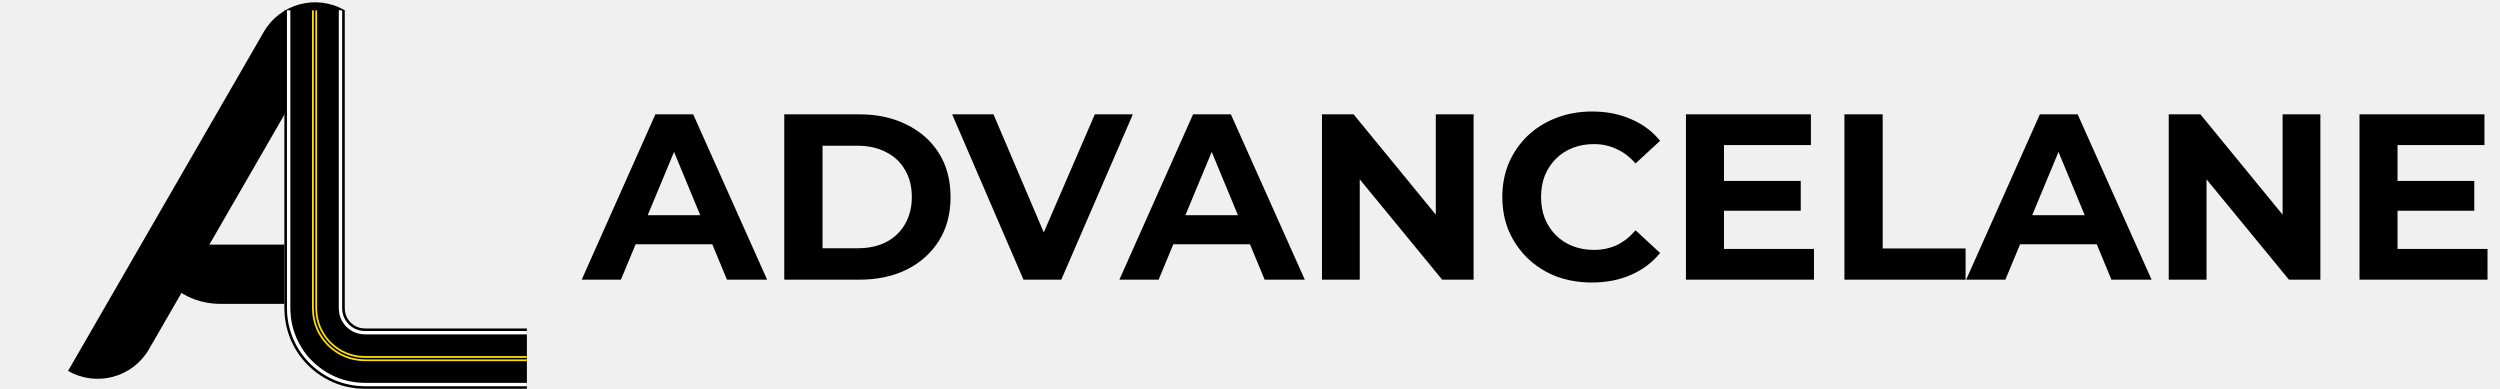
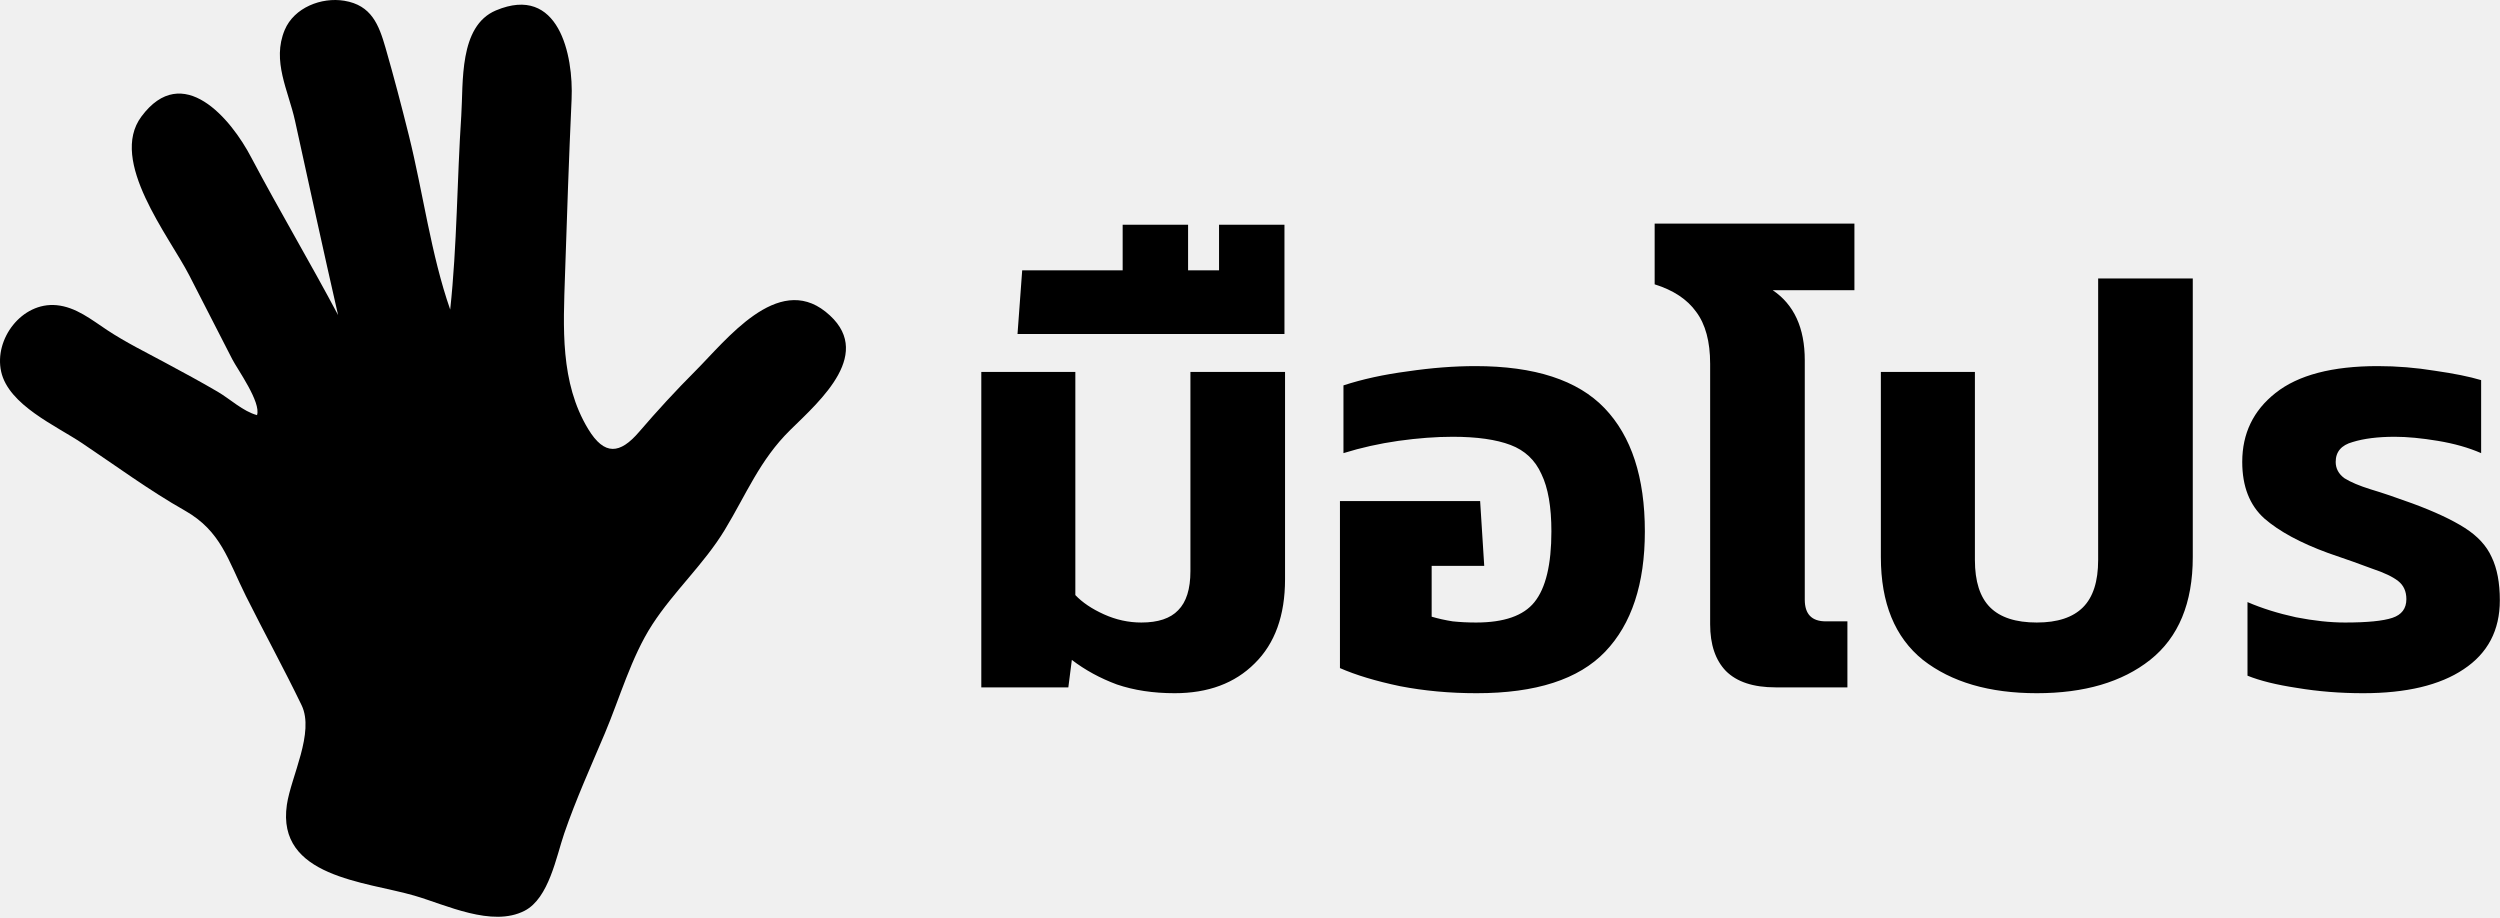
- <svg xmlns="http://www.w3.org/2000/svg" width="733" height="114" viewBox="0 0 733 114" fill="none">
-   <g clip-path="url(#clip0_223_1659)">
-     <path d="M77.339 9.358C82.134 1.053 92.754 -1.793 101.059 3.002L43.682 102.383C38.887 110.688 28.267 113.534 19.962 108.739L77.339 9.358Z" fill="black" />
-     <path d="M101.077 3.02H83.376V90.369C83.388 90.811 83.41 91.335 83.435 91.814C83.461 92.792 83.631 93.762 83.786 94.732C83.852 95.219 83.993 95.691 84.106 96.167C84.233 96.642 84.343 97.122 84.498 97.583C84.656 98.044 84.826 98.505 84.996 98.963C85.084 99.191 85.169 99.42 85.262 99.645L85.571 100.309C88.802 107.42 95.648 112.477 103.006 113.65C103.467 113.716 103.921 113.786 104.378 113.853C104.836 113.908 105.293 113.923 105.751 113.949L106.436 113.982L106.78 113.996H106.949L107.067 114.004H154.485V96.303H106.968L106.923 96.296L106.839 96.288L106.665 96.277C106.551 96.266 106.429 96.285 106.318 96.263C106.204 96.237 106.093 96.218 105.976 96.204C105.739 96.204 105.532 96.089 105.304 96.056C105.186 96.045 105.09 95.971 104.979 95.938C104.873 95.894 104.754 95.872 104.651 95.82C104.548 95.764 104.445 95.713 104.337 95.662L104.175 95.595L104.028 95.496C103.928 95.433 103.825 95.37 103.722 95.314C103.622 95.252 103.533 95.163 103.437 95.097C103.231 94.975 103.077 94.784 102.885 94.636C102.781 94.569 102.722 94.455 102.637 94.371C102.56 94.279 102.461 94.201 102.394 94.101C102.269 93.891 102.08 93.729 101.981 93.504C101.921 93.401 101.852 93.301 101.786 93.198C101.741 93.084 101.69 92.976 101.638 92.865L101.549 92.707C101.527 92.652 101.516 92.593 101.494 92.534C101.457 92.419 101.413 92.309 101.365 92.198C101.324 92.084 101.313 91.959 101.28 91.848C101.258 91.73 101.195 91.619 101.195 91.497C101.177 91.254 101.096 91.018 101.114 90.763C101.114 90.631 101.096 90.539 101.084 90.369V3.02H101.077Z" fill="black" />
-     <path d="M92 3.02H91.477V90.369L91.524 91.332C91.532 91.977 91.657 92.611 91.749 93.245C91.786 93.566 91.889 93.873 91.963 94.186C92.048 94.496 92.115 94.81 92.214 95.115L92.546 96.019C92.602 96.17 92.649 96.322 92.716 96.465L92.922 96.897L93.339 97.76L93.83 98.575C94.139 99.136 94.552 99.616 94.921 100.131C95.113 100.383 95.342 100.604 95.548 100.843C95.769 101.072 95.961 101.324 96.201 101.526C96.666 101.946 97.116 102.389 97.633 102.747C97.887 102.932 98.13 103.13 98.388 103.3L99.185 103.783L99.587 104.023L100.004 104.226L100.841 104.628C101.125 104.753 101.416 104.845 101.704 104.956C101.999 105.052 102.276 105.185 102.578 105.252C103.173 105.391 103.755 105.591 104.364 105.657L105.264 105.794C105.562 105.834 105.865 105.831 106.164 105.853C106.462 105.867 106.772 105.886 107.064 105.893H154.482V105.369H107.064C106.772 105.362 106.485 105.344 106.193 105.332C105.902 105.31 105.607 105.314 105.319 105.273L104.448 105.141C103.862 105.078 103.302 104.882 102.726 104.75C102.434 104.687 102.165 104.558 101.882 104.462C101.604 104.355 101.317 104.266 101.048 104.145L100.24 103.758L99.834 103.562L99.451 103.329L98.68 102.861C98.429 102.695 98.193 102.504 97.95 102.326C97.451 101.983 97.016 101.555 96.563 101.15C96.33 100.954 96.142 100.711 95.932 100.489C95.733 100.261 95.511 100.047 95.331 99.804C94.973 99.305 94.571 98.841 94.272 98.302L93.797 97.513L93.394 96.68L93.195 96.263C93.136 96.123 93.085 95.975 93.032 95.827L92.716 94.957C92.616 94.665 92.553 94.36 92.472 94.061C92.406 93.758 92.302 93.463 92.269 93.153C92.181 92.537 92.056 91.925 92.052 91.302L92.007 90.369V3.02H92Z" fill="#FFDD00" />
-     <path d="M92.977 3.02H92.453V90.368L92.498 91.276C92.501 91.881 92.623 92.478 92.707 93.073C92.738 93.375 92.84 93.658 92.907 93.954C92.988 94.241 93.047 94.54 93.143 94.824L93.453 95.669C93.505 95.809 93.552 95.949 93.611 96.089L93.803 96.491L94.194 97.299L94.655 98.067C94.943 98.59 95.338 99.044 95.681 99.523C95.858 99.759 96.076 99.966 96.267 100.191C96.47 100.405 96.647 100.641 96.879 100.829C97.318 101.224 97.735 101.641 98.222 101.972C98.458 102.146 98.687 102.33 98.93 102.492L99.679 102.946L100.051 103.171L100.446 103.359L101.228 103.739C101.49 103.857 101.77 103.942 102.036 104.045C102.308 104.134 102.57 104.263 102.854 104.322C103.411 104.451 103.957 104.642 104.526 104.702L105.366 104.831C105.651 104.871 105.935 104.867 106.215 104.886C106.499 104.897 106.779 104.92 107.063 104.923H154.481V104.399H107.063C106.783 104.396 106.517 104.374 106.244 104.359C105.972 104.34 105.694 104.344 105.426 104.307L104.614 104.182C104.065 104.126 103.541 103.938 103.002 103.817C102.729 103.761 102.482 103.636 102.213 103.547C101.954 103.447 101.686 103.367 101.435 103.253L100.678 102.887L100.299 102.706L99.941 102.489L99.218 102.05C98.982 101.895 98.764 101.714 98.536 101.548C98.067 101.231 97.665 100.825 97.241 100.446C97.023 100.264 96.85 100.033 96.654 99.829C96.466 99.615 96.26 99.417 96.087 99.188C95.755 98.719 95.375 98.288 95.098 97.782L94.652 97.044L94.276 96.263L94.088 95.876C94.032 95.739 93.988 95.606 93.936 95.466L93.638 94.654C93.545 94.382 93.486 94.094 93.413 93.814C93.346 93.533 93.25 93.257 93.221 92.969C93.139 92.394 93.022 91.822 93.018 91.236L92.973 90.362V3.013L92.977 3.02Z" fill="#FFDD00" />
-     <path d="M85.129 3.02H84.136V90.369C84.147 90.804 84.169 91.305 84.195 91.766C84.217 92.711 84.383 93.652 84.531 94.588C84.593 95.056 84.73 95.518 84.841 95.975C84.962 96.432 85.07 96.897 85.217 97.343L85.7 98.679C85.781 98.9 85.862 99.125 85.954 99.343L86.257 99.98C89.385 106.874 96.013 111.772 103.135 112.905C103.578 112.971 104.024 113.038 104.463 113.104C104.906 113.159 105.348 113.167 105.79 113.196L106.455 113.226L106.782 113.241H106.949L107.067 113.244H154.485V112.255H106.952L106.794 112.248L106.48 112.237L105.846 112.208C105.426 112.181 104.998 112.171 104.573 112.119C104.153 112.056 103.729 111.993 103.304 111.931C96.496 110.847 90.152 106.162 87.161 99.575L86.873 98.963C86.784 98.756 86.711 98.542 86.629 98.332L86.165 97.056C86.025 96.624 85.921 96.181 85.803 95.747C85.7 95.303 85.567 94.869 85.508 94.419C85.368 93.522 85.206 92.626 85.187 91.719L85.132 90.379V3.031L85.129 3.02Z" fill="white" />
-     <path d="M100.321 3.02H99.329V90.368L99.362 90.867C99.351 91.191 99.439 91.501 99.469 91.815C99.472 91.977 99.543 92.121 99.572 92.275C99.621 92.427 99.639 92.586 99.691 92.733C99.753 92.881 99.808 93.024 99.86 93.171C99.886 93.246 99.908 93.323 99.934 93.396L100.041 93.603C100.111 93.744 100.178 93.887 100.24 94.031L100.487 94.429C100.628 94.714 100.856 94.939 101.026 95.201C101.114 95.33 101.24 95.429 101.336 95.547C101.446 95.658 101.531 95.798 101.66 95.89C101.9 96.089 102.107 96.326 102.372 96.491C102.501 96.58 102.612 96.687 102.745 96.772C102.881 96.845 103.01 96.923 103.143 97.004L103.335 97.13L103.545 97.222C103.685 97.284 103.818 97.351 103.954 97.421C104.091 97.484 104.242 97.52 104.382 97.576C104.526 97.62 104.655 97.705 104.81 97.723C105.105 97.775 105.382 97.904 105.688 97.919C105.835 97.938 105.983 97.963 106.131 97.993C106.278 98.015 106.429 98.003 106.581 98.015L106.806 98.03L106.916 98.037L106.972 98.044H154.493V97.052H106.964L106.916 97.044L106.816 97.037L106.621 97.022C106.488 97.011 106.356 97.026 106.226 97.004C106.101 96.978 105.972 96.956 105.843 96.938C105.577 96.93 105.341 96.809 105.083 96.768C104.95 96.753 104.84 96.676 104.714 96.639C104.596 96.587 104.467 96.561 104.345 96.506C104.227 96.444 104.11 96.381 103.991 96.329L103.807 96.252L103.641 96.141C103.527 96.07 103.412 96.001 103.294 95.935C103.183 95.861 103.084 95.769 102.973 95.691C102.737 95.551 102.56 95.341 102.35 95.168C102.236 95.09 102.166 94.965 102.073 94.872C101.988 94.765 101.878 94.681 101.796 94.57C101.653 94.337 101.446 94.145 101.328 93.898C101.262 93.781 101.184 93.666 101.111 93.552C101.059 93.427 101.004 93.301 100.941 93.179L100.841 92.999C100.819 92.936 100.801 92.87 100.779 92.803C100.734 92.674 100.687 92.549 100.634 92.423C100.591 92.294 100.572 92.157 100.535 92.025C100.505 91.892 100.443 91.766 100.439 91.626C100.417 91.353 100.332 91.084 100.347 90.8C100.343 90.653 100.329 90.542 100.317 90.362V3.013L100.321 3.02Z" fill="white" />
-     <path d="M83.379 89.086V71.722H44.876C44.876 81.312 53.686 89.086 64.555 89.086H83.379Z" fill="black" />
-   </g>
-   <path d="M170.554 82L192.161 33.522H203.242L224.919 82H213.145L195.416 39.2H199.848L182.05 82H170.554ZM181.357 71.612L184.335 63.093H209.267L212.314 71.612H181.357ZM229.948 82V33.522H251.971C257.235 33.522 261.875 34.537 265.891 36.569C269.908 38.554 273.048 41.347 275.31 44.949C277.572 48.55 278.704 52.821 278.704 57.761C278.704 62.655 277.572 66.925 275.31 70.573C273.048 74.174 269.908 76.991 265.891 79.022C261.875 81.007 257.235 82 251.971 82H229.948ZM241.168 72.789H251.417C254.649 72.789 257.442 72.189 259.797 70.989C262.198 69.742 264.045 67.987 265.337 65.725C266.676 63.463 267.346 60.808 267.346 57.761C267.346 54.667 266.676 52.013 265.337 49.797C264.045 47.534 262.198 45.803 259.797 44.602C257.442 43.356 254.649 42.733 251.417 42.733H241.168V72.789ZM300.085 82L279.17 33.522H291.29L309.573 76.46H302.44L321 33.522H332.15L311.166 82H300.085ZM328.203 82L349.81 33.522H360.891L382.568 82H370.795L353.065 39.2H357.498L339.699 82H328.203ZM339.007 71.612L341.985 63.093H366.916L369.964 71.612H339.007ZM387.598 82V33.522H396.878L425.48 68.426H420.978V33.522H432.059V82H422.848L394.177 47.096H398.678V82H387.598ZM466.729 82.831C462.99 82.831 459.504 82.231 456.272 81.03C453.086 79.784 450.316 78.029 447.961 75.767C445.607 73.505 443.76 70.85 442.421 67.803C441.128 64.756 440.482 61.408 440.482 57.761C440.482 54.113 441.128 50.766 442.421 47.719C443.76 44.672 445.607 42.017 447.961 39.755C450.362 37.492 453.155 35.761 456.341 34.56C459.527 33.314 463.013 32.691 466.799 32.691C471 32.691 474.786 33.429 478.156 34.907C481.573 36.338 484.435 38.462 486.744 41.278L479.541 47.927C477.879 46.034 476.033 44.626 474.001 43.702C471.97 42.733 469.753 42.248 467.353 42.248C465.09 42.248 463.013 42.617 461.12 43.356C459.227 44.094 457.588 45.157 456.203 46.541C454.817 47.927 453.732 49.566 452.948 51.459C452.209 53.352 451.84 55.452 451.84 57.761C451.84 60.069 452.209 62.17 452.948 64.063C453.732 65.956 454.817 67.595 456.203 68.98C457.588 70.365 459.227 71.427 461.12 72.166C463.013 72.904 465.09 73.274 467.353 73.274C469.753 73.274 471.97 72.812 474.001 71.889C476.033 70.919 477.879 69.465 479.541 67.526L486.744 74.174C484.435 76.991 481.573 79.138 478.156 80.615C474.786 82.092 470.977 82.831 466.729 82.831ZM504.639 53.051H527.978V61.778H504.639V53.051ZM505.47 72.997H531.856V82H494.32V33.522H530.956V42.525H505.47V72.997ZM540.783 82V33.522H552.002V72.858H576.311V82H540.783ZM576.479 82L598.086 33.522H609.167L630.844 82H619.07L601.341 39.2H605.773L587.975 82H576.479ZM587.282 71.612L590.26 63.093H615.192L618.239 71.612H587.282ZM635.873 82V33.522H645.153L673.756 68.426H669.254V33.522H680.335V82H671.124L642.452 47.096H646.954V82H635.873ZM702.124 53.051H725.462V61.778H702.124V53.051ZM702.955 72.997H729.341V82H691.805V33.522H728.44V42.525H702.955V72.997Z" fill="black" />
-   <defs>
-     <clipPath id="clip0_223_1659">
-       <rect width="154.768" height="114" fill="white" />
-     </clipPath>
-   </defs>
+ <svg xmlns="http://www.w3.org/2000/svg" width="297" height="109" viewBox="0 0 297 109" fill="none">
+   <path d="M93.88 51.084C97.467 47.563 104.086 41.817 98.074 37.03C92.35 32.471 86.295 40.383 82.618 44.063C80.292 46.39 78.065 48.816 75.921 51.313C73.658 53.95 71.814 54.168 69.872 50.964C66.522 45.436 66.92 38.868 67.123 32.677C67.352 25.722 67.587 18.758 67.905 11.809C68.147 6.517 66.366 -1.899 58.917 1.237C54.487 3.102 55.058 9.838 54.8 13.722C54.292 21.375 54.305 29.155 53.483 36.777C51.194 30.216 50.255 22.845 48.571 16.084C47.706 12.61 46.8 9.146 45.808 5.706C45.005 2.918 44.123 0.623 40.905 0.09C38.191 -0.361 34.943 0.899 33.826 3.555C32.272 7.25 34.262 10.771 35.049 14.352C36.739 22.048 38.409 29.748 40.164 37.43C36.824 31.142 33.189 25.017 29.857 18.724C27.463 14.117 21.7 7.235 16.793 13.854C12.896 19.111 20.064 28.011 22.488 32.719C24.197 36.04 25.898 39.364 27.599 42.689C28.197 43.857 31.04 47.795 30.534 49.317C28.862 48.863 27.347 47.41 25.871 46.544C23.838 45.351 21.759 44.234 19.684 43.117C17.355 41.863 14.943 40.674 12.734 39.216C10.868 37.983 9.023 36.47 6.708 36.255C2.589 35.876 -0.723 40.273 0.137 44.148C1.02 48.123 6.663 50.576 9.766 52.657C13.788 55.352 17.746 58.269 21.959 60.656C26.265 63.095 27.079 66.53 29.211 70.802C31.376 75.141 33.718 79.409 35.826 83.771C37.401 87.028 34.568 92.261 34.08 95.609C32.827 104.206 43.398 104.707 49.23 106.402C52.991 107.495 58.458 110.196 62.327 108.196C65.214 106.705 66.089 101.754 67.028 99.019C68.419 94.969 70.191 91.065 71.856 87.121C73.632 82.915 74.994 78.061 77.475 74.223C80.049 70.245 83.638 67.015 86.097 62.956C88.67 58.708 90.266 54.634 93.878 51.087" fill="black" />
+   <path d="M139.548 82.353C137.004 82.353 134.714 82.006 132.678 81.312C130.689 80.572 128.908 79.6 127.335 78.397L126.919 81.659H116.579V44.187H127.751V70.695C128.584 71.574 129.717 72.337 131.152 72.985C132.586 73.632 134.066 73.956 135.593 73.956C137.582 73.956 139.039 73.47 139.964 72.499C140.936 71.528 141.422 69.978 141.422 67.85V44.187H152.663V68.821C152.663 73.124 151.46 76.454 149.055 78.814C146.696 81.173 143.527 82.353 139.548 82.353ZM120.881 39.676L121.437 32.112H133.372V26.7H141.144V32.112H144.822V26.7H152.594V39.676H120.881ZM175.424 82.353C172.232 82.353 169.202 82.075 166.334 81.52C163.465 80.919 161.083 80.201 159.186 79.369V59.523H175.84L176.326 67.225H170.081V73.262C170.867 73.494 171.7 73.679 172.579 73.817C173.458 73.91 174.383 73.956 175.355 73.956C178.685 73.956 180.999 73.147 182.294 71.528C183.636 69.862 184.306 67.063 184.306 63.131C184.306 60.216 183.913 57.95 183.127 56.33C182.386 54.665 181.16 53.508 179.449 52.861C177.737 52.213 175.447 51.889 172.579 51.889C170.59 51.889 168.439 52.051 166.125 52.375C163.859 52.699 161.684 53.185 159.603 53.832V45.783C161.869 45.043 164.414 44.487 167.236 44.117C170.058 43.701 172.741 43.493 175.285 43.493C182.317 43.493 187.429 45.158 190.621 48.489C193.813 51.82 195.409 56.701 195.409 63.131C195.409 69.376 193.836 74.141 190.69 77.426C187.545 80.71 182.456 82.353 175.424 82.353ZM210.937 81.659C208.3 81.659 206.334 81.011 205.039 79.716C203.79 78.421 203.165 76.57 203.165 74.164V43.215C203.165 40.578 202.61 38.52 201.5 37.039C200.436 35.559 198.794 34.472 196.573 33.778V26.561H220.305V34.472H210.59C213.135 36.184 214.407 38.959 214.407 42.799V71.25C214.407 72.962 215.24 73.817 216.906 73.817H219.472V81.659H210.937ZM241.974 82.353C236.33 82.353 231.82 81.034 228.443 78.397C225.112 75.714 223.446 71.643 223.446 66.184V44.187H234.619V66.531C234.619 69.076 235.221 70.949 236.422 72.152C237.625 73.355 239.477 73.956 241.974 73.956C244.426 73.956 246.253 73.355 247.456 72.152C248.659 70.949 249.26 69.076 249.26 66.531V33.084H260.502V66.184C260.502 71.643 258.814 75.714 255.437 78.397C252.105 81.034 247.618 82.353 241.974 82.353ZM280.742 82.353C278.013 82.353 275.399 82.145 272.901 81.728C270.448 81.358 268.483 80.872 267.002 80.271V71.528C268.714 72.268 270.634 72.869 272.762 73.332C274.889 73.748 276.833 73.956 278.591 73.956C281.228 73.956 283.101 73.771 284.212 73.401C285.322 73.031 285.877 72.291 285.877 71.18C285.877 70.255 285.553 69.538 284.905 69.029C284.258 68.52 283.24 68.035 281.852 67.572C280.51 67.063 278.753 66.439 276.579 65.698C273.293 64.496 270.773 63.131 269.014 61.604C267.257 60.031 266.378 57.788 266.378 54.873C266.378 51.496 267.696 48.767 270.333 46.685C273.016 44.557 277.064 43.493 282.477 43.493C284.743 43.493 287.011 43.678 289.277 44.048C291.544 44.372 293.371 44.742 294.759 45.158V53.832C293.279 53.185 291.567 52.699 289.625 52.375C287.681 52.051 285.969 51.889 284.489 51.889C282.5 51.889 280.835 52.097 279.493 52.514C278.152 52.884 277.48 53.67 277.48 54.873C277.48 55.66 277.828 56.307 278.521 56.816C279.262 57.279 280.302 57.718 281.644 58.135C283.032 58.551 284.674 59.106 286.571 59.8C289.207 60.772 291.29 61.743 292.816 62.715C294.343 63.686 295.407 64.843 296.008 66.184C296.656 67.526 296.98 69.237 296.98 71.319C296.98 74.881 295.546 77.611 292.678 79.508C289.856 81.404 285.877 82.353 280.742 82.353Z" fill="black" />
</svg>
